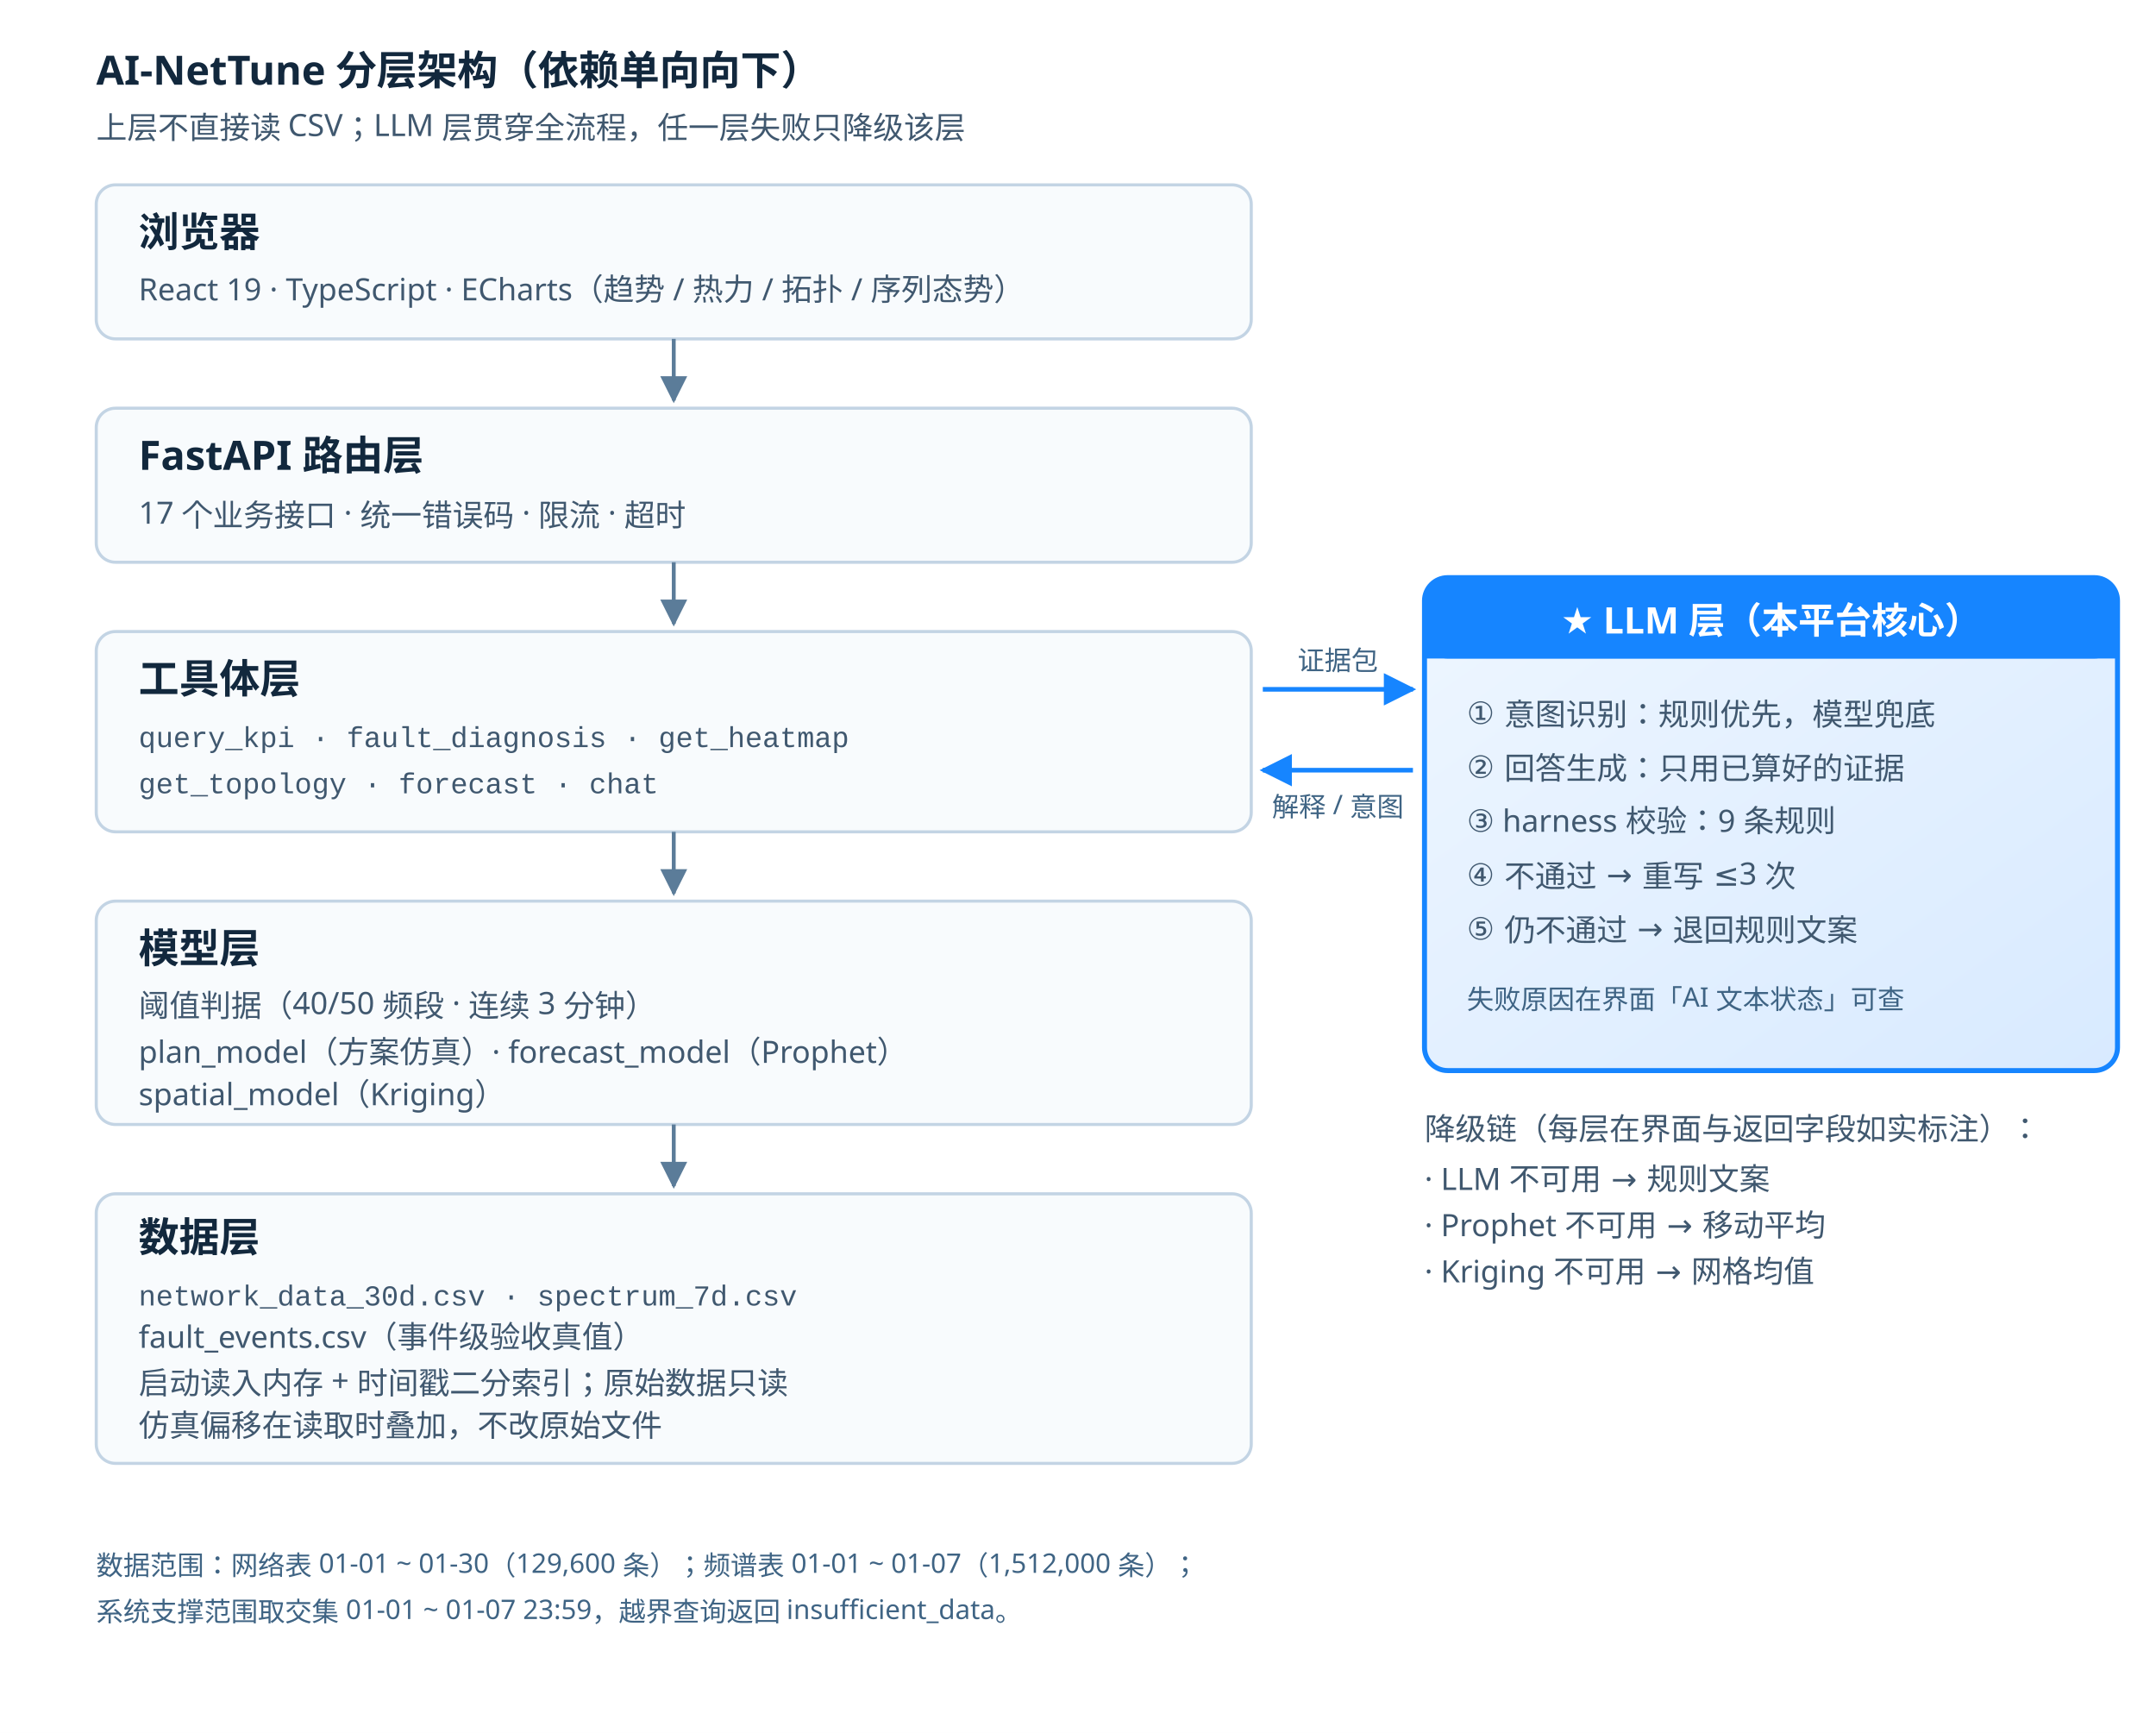
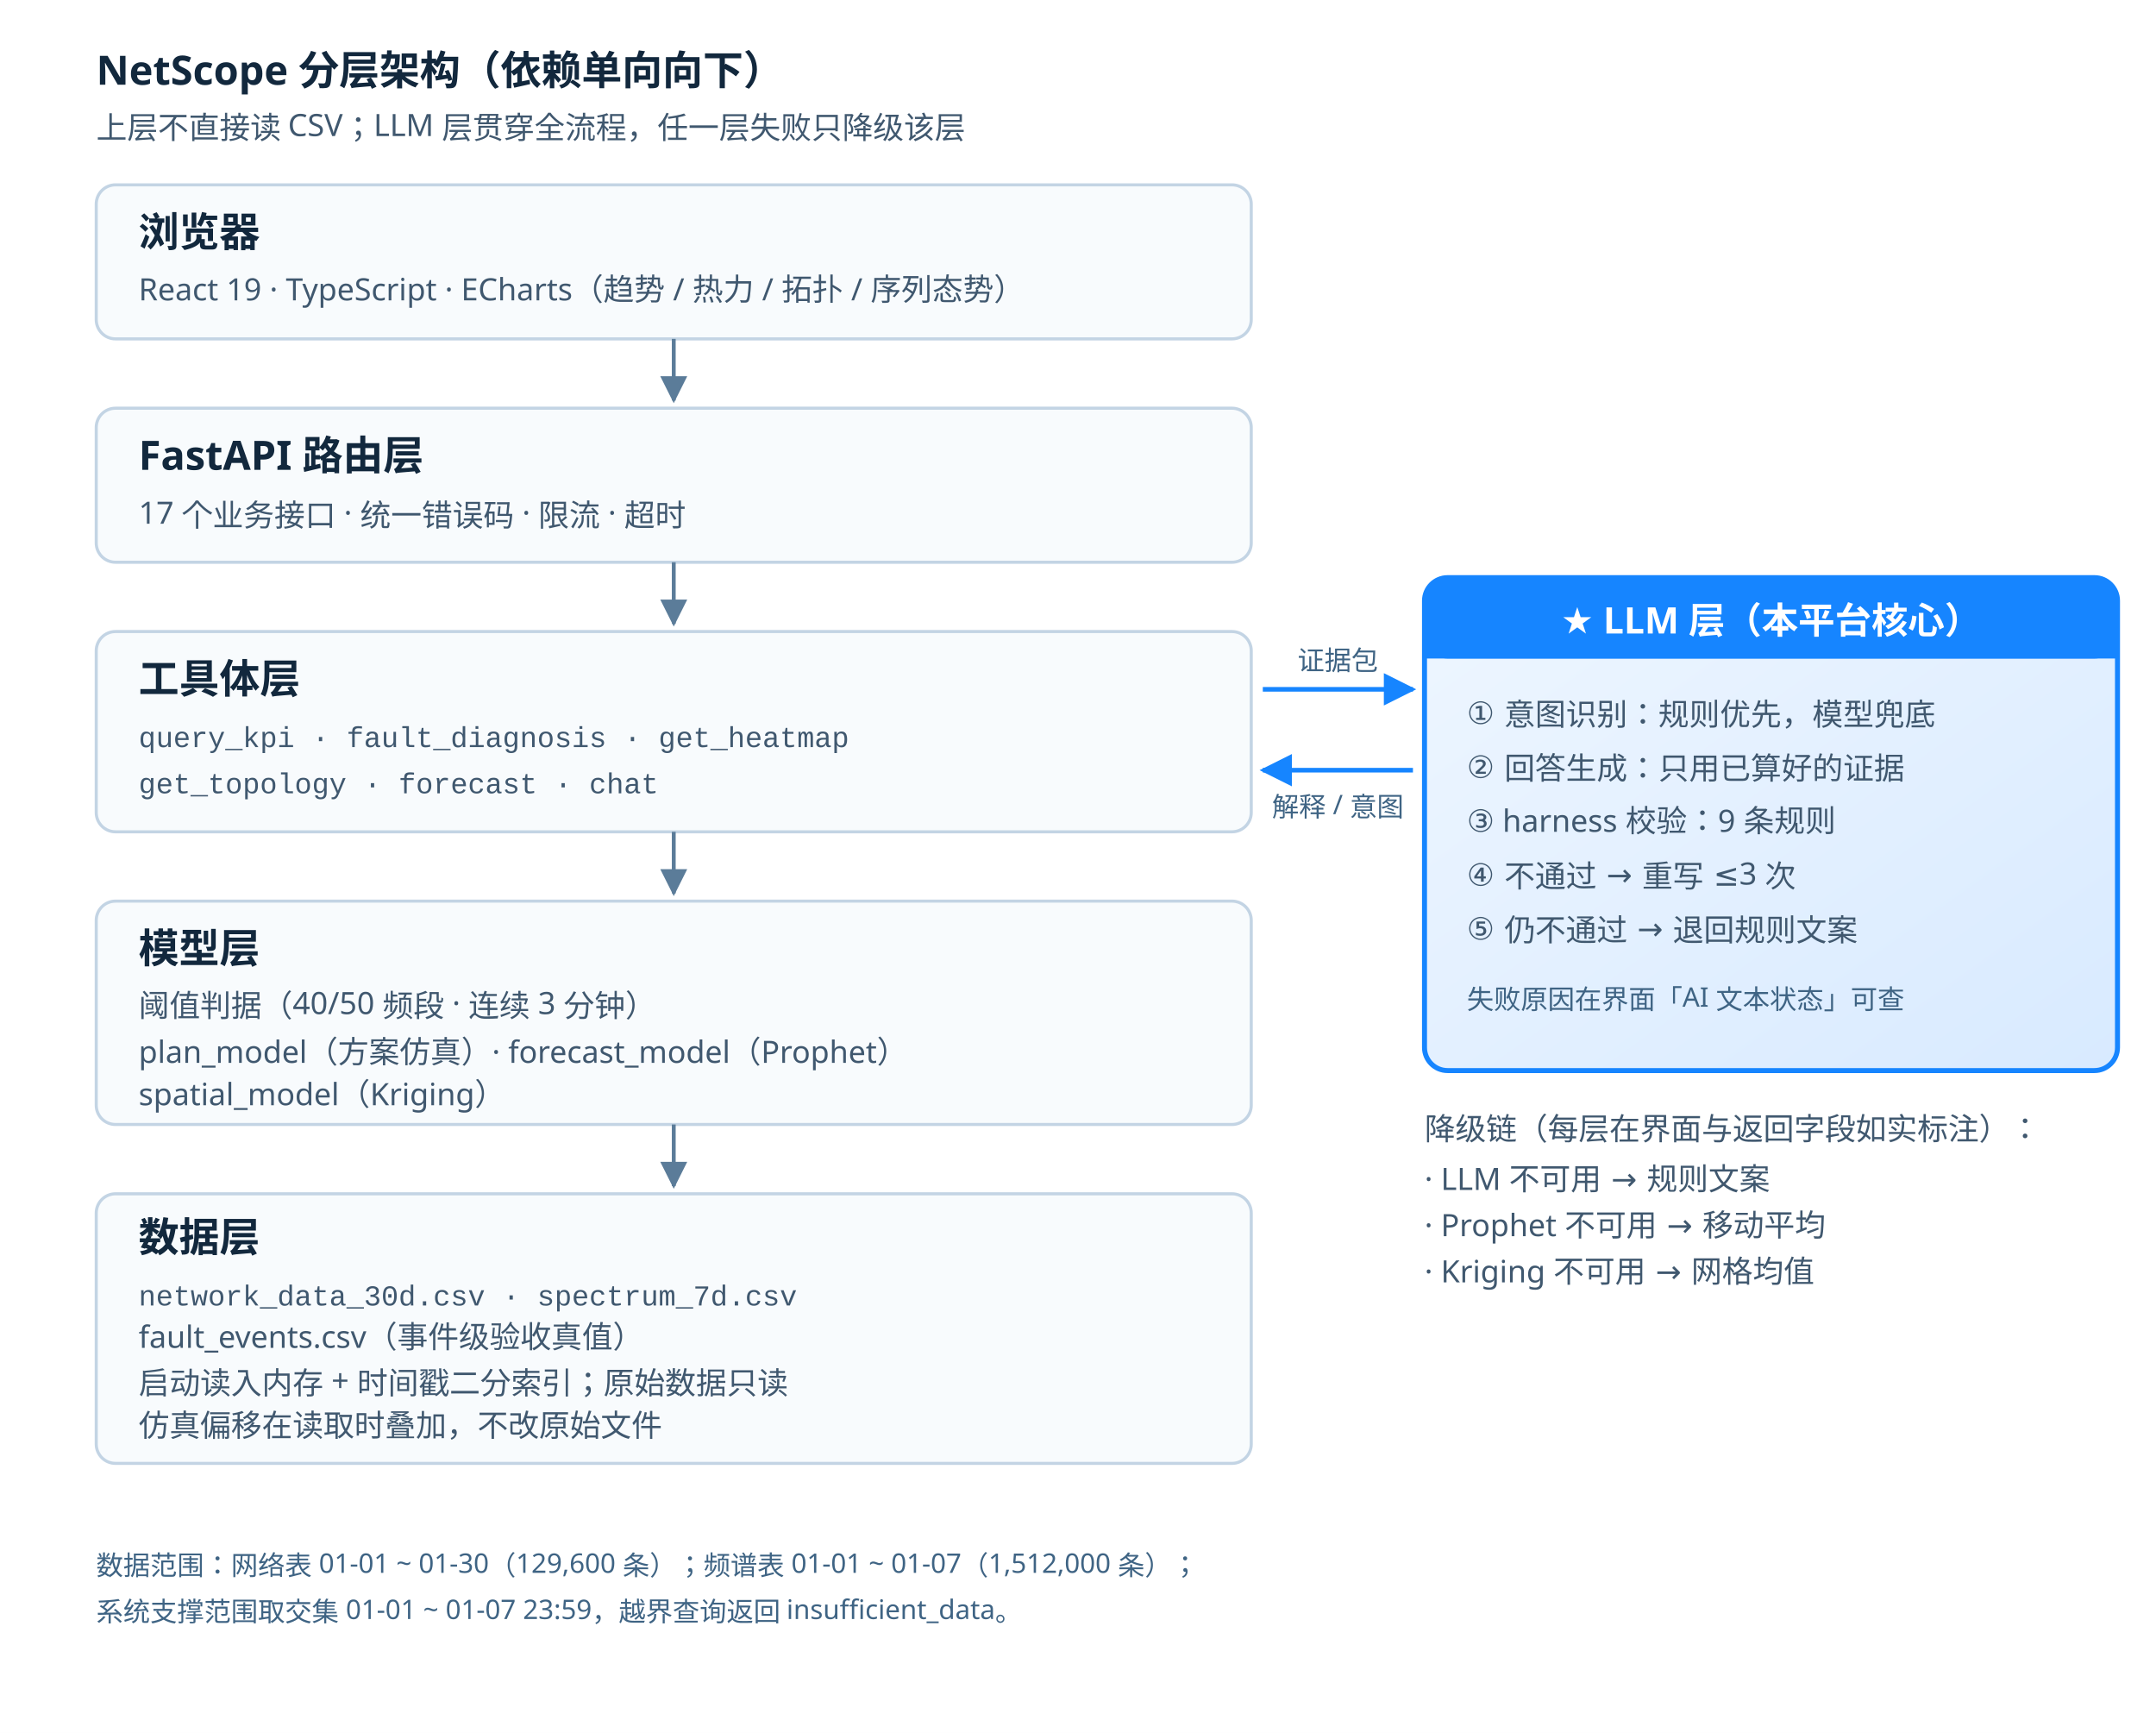
- <svg xmlns="http://www.w3.org/2000/svg" viewBox="0 0 1120 900" width="1120" height="900" role="img" aria-label="AI-NetTune 技术架构图">
+ <svg xmlns="http://www.w3.org/2000/svg" viewBox="0 0 1120 900" width="1120" height="900" role="img" aria-label="NetScope 技术架构图">
  <defs>
    <linearGradient id="llmBg" x1="0" y1="0" x2="1" y2="1">
      <stop offset="0" stop-color="#eef6ff" />
      <stop offset="1" stop-color="#d8eaff" />
    </linearGradient>
    <marker id="arrow" viewBox="0 0 10 10" refX="9" refY="5" markerWidth="7" markerHeight="7" orient="auto-start-reverse">
      <path d="M0 0 L10 5 L0 10 z" fill="#5b7c99" />
    </marker>
    <marker id="arrowBlue" viewBox="0 0 10 10" refX="9" refY="5" markerWidth="7" markerHeight="7" orient="auto-start-reverse">
      <path d="M0 0 L10 5 L0 10 z" fill="#1685ff" />
    </marker>
    <style>
      .box    { fill: #f8fbfd; stroke: #c3d4e4; stroke-width: 1.6; }
      .h      { font-family: "Microsoft YaHei", "PingFang SC", sans-serif; font-size: 21px; font-weight: 700; fill: #12283d; }
      .t      { font-family: "Microsoft YaHei", "PingFang SC", sans-serif; font-size: 16px; fill: #40586f; }
      .m      { font-family: Consolas, "Courier New", monospace; font-size: 15px; fill: #40586f; }
      .lab    { font-family: "Microsoft YaHei", sans-serif; font-size: 14px; fill: #3f6484; }
      .edge   { stroke: #5b7c99; stroke-width: 2; fill: none; marker-end: url(#arrow); }
    </style>
  </defs>
  <rect width="1120" height="900" fill="#ffffff" />
-   <text x="50" y="44" class="h">AI-NetTune 分层架构（依赖单向向下）</text>
+   <text x="50" y="44" class="h">NetScope 分层架构（依赖单向向下）</text>
  <text x="50" y="72" class="t">上层不直接读 CSV；LLM 层贯穿全流程，任一层失败只降级该层</text>
  <rect class="box" x="50" y="96" width="600" height="80" rx="10" />
  <text x="72" y="128" class="h">浏览器</text>
  <text x="72" y="156" class="t">React 19 · TypeScript · ECharts（趋势 / 热力 / 拓扑 / 序列态势）</text>
  <rect class="box" x="50" y="212" width="600" height="80" rx="10" />
  <text x="72" y="244" class="h">FastAPI 路由层</text>
  <text x="72" y="272" class="t">17 个业务接口 · 统一错误码 · 限流 · 超时</text>
  <rect class="box" x="50" y="328" width="600" height="104" rx="10" />
  <text x="72" y="360" class="h">工具体层</text>
  <text x="72" y="388" class="m">query_kpi · fault_diagnosis · get_heatmap</text>
  <text x="72" y="412" class="m">get_topology · forecast · chat</text>
  <rect class="box" x="50" y="468" width="600" height="116" rx="10" />
  <text x="72" y="500" class="h">模型层</text>
  <text x="72" y="528" class="t">阈值判据（40/50 频段 · 连续 3 分钟）</text>
  <text x="72" y="552" class="t">plan_model（方案仿真）· forecast_model（Prophet）</text>
  <text x="72" y="574" class="t">spatial_model（Kriging）</text>
  <rect class="box" x="50" y="620" width="600" height="140" rx="10" />
  <text x="72" y="650" class="h">数据层</text>
  <text x="72" y="678" class="m">network_data_30d.csv · spectrum_7d.csv</text>
  <text x="72" y="700" class="t">fault_events.csv（事件级验收真值）</text>
  <text x="72" y="724" class="t">启动读入内存 + 时间戳二分索引；原始数据只读</text>
  <text x="72" y="746" class="t">仿真偏移在读取时叠加，不改原始文件</text>
  <path class="edge" d="M350 176 L350 208" />
  <path class="edge" d="M350 292 L350 324" />
  <path class="edge" d="M350 432 L350 464" />
  <path class="edge" d="M350 584 L350 616" />
  <rect x="740" y="300" width="360" height="256" rx="12" fill="url(#llmBg)" stroke="#1685ff" stroke-width="2.6" />
  <rect x="740" y="300" width="360" height="42" rx="12" fill="#1685ff" />
  <rect x="740" y="326" width="360" height="16" fill="#1685ff" />
  <text x="920" y="329" text-anchor="middle" font-family="Microsoft YaHei, sans-serif" font-size="19" font-weight="700" fill="#ffffff">★ LLM 层（本平台核心）</text>
  <text x="762" y="376" class="t">① 意图识别：规则优先，模型兜底</text>
  <text x="762" y="404" class="t">② 回答生成：只用已算好的证据</text>
  <text x="762" y="432" class="t">③ harness 校验：9 条规则</text>
  <text x="762" y="460" class="t">④ 不通过 → 重写 ≤3 次</text>
  <text x="762" y="488" class="t">⑤ 仍不通过 → 退回规则文案</text>
  <text x="762" y="524" class="lab">失败原因在界面「AI 文本状态」可查</text>
  <path d="M656 358 L734 358" stroke="#1685ff" stroke-width="2.4" fill="none" marker-end="url(#arrowBlue)" />
  <path d="M734 400 L656 400" stroke="#1685ff" stroke-width="2.4" fill="none" marker-end="url(#arrowBlue)" />
  <text x="695" y="348" text-anchor="middle" class="lab">证据包</text>
  <text x="695" y="424" text-anchor="middle" class="lab">解释 / 意图</text>
  <text x="740" y="592" class="t">降级链（每层在界面与返回字段如实标注）：</text>
  <text x="740" y="618" class="t">· LLM 不可用 → 规则文案</text>
  <text x="740" y="642" class="t">· Prophet 不可用 → 移动平均</text>
  <text x="740" y="666" class="t">· Kriging 不可用 → 网格均值</text>
  <text x="50" y="818" class="lab">数据范围：网络表 01-01 ~ 01-30（129,600 条）；频谱表 01-01 ~ 01-07（1,512,000 条）；</text>
  <text x="50" y="842" class="lab">系统支撑范围取交集 01-01 ~ 01-07 23:59，越界查询返回 insufficient_data。</text>
</svg>
